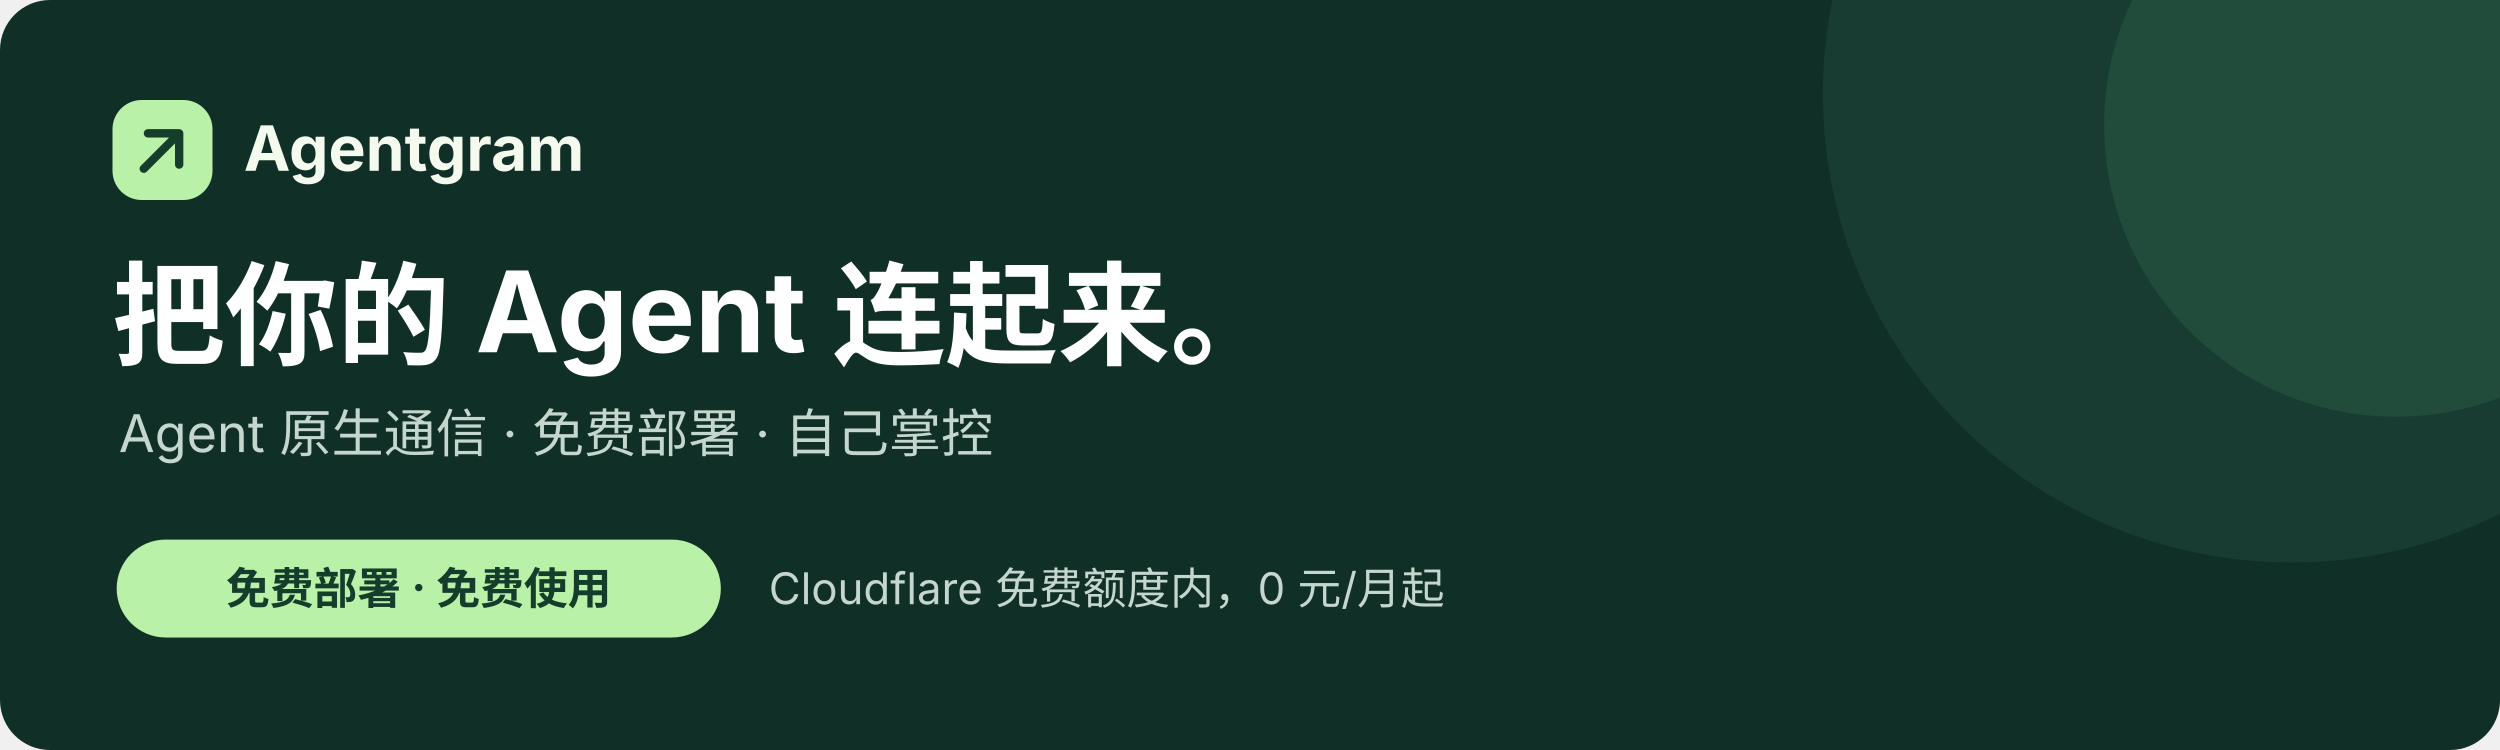
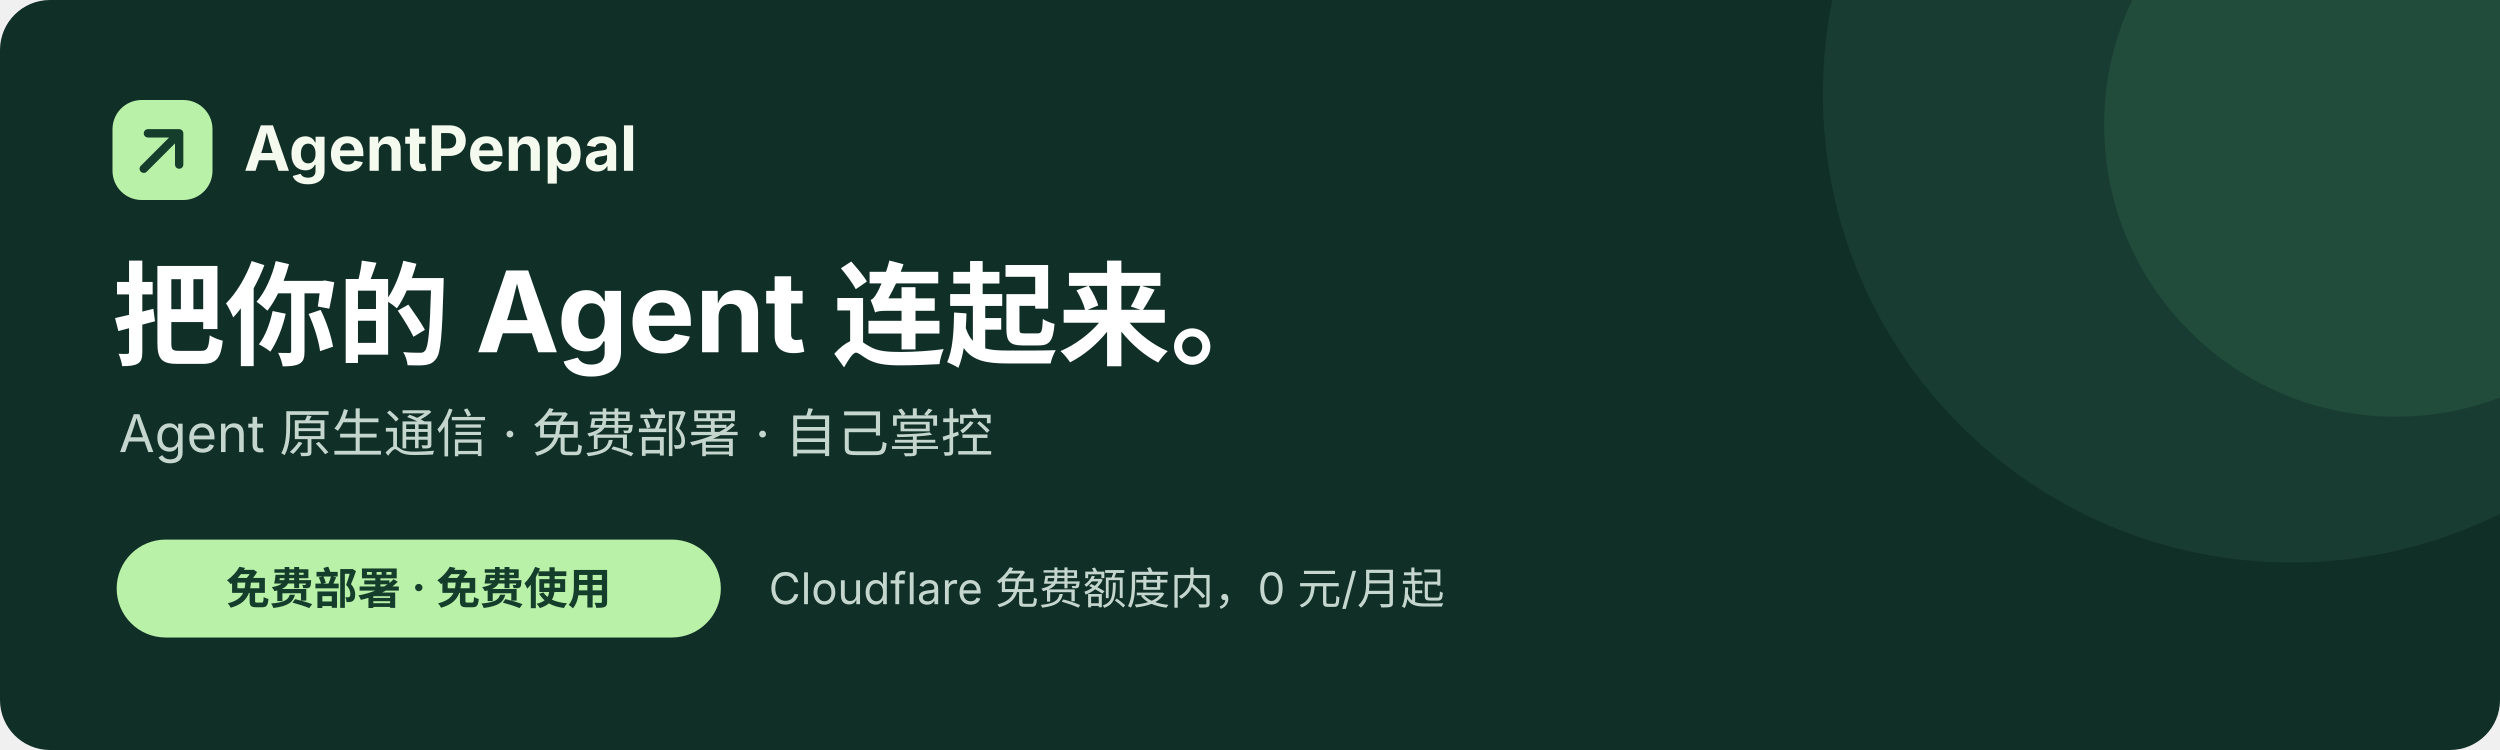
<svg xmlns="http://www.w3.org/2000/svg" width="1200" height="360" viewBox="0 0 1200 360" role="img" aria-labelledby="title desc">
  <rect width="1200" height="360" rx="24" fill="#102f27" />
  <circle cx="1100" cy="45" r="225" fill="#183c31" />
  <circle cx="1150" cy="60" r="140" fill="#214c3c" />
  <rect x="54" y="48" width="48" height="48" rx="14" fill="#b9f1a8" />
  <path d="M69 81L86 64M71 64H86V79" stroke="#153d2b" stroke-width="4" stroke-linecap="round" stroke-linejoin="round" fill="none" />
  <g font-family="Inter, Arial, Noto Sans CJK SC, sans-serif">
-     <text x="117" y="82" fill="#f5faef" font-size="30" font-weight="700">Agentgram</text>
+     <text x="117" y="82" fill="#f5faef" font-size="30" font-weight="700">AgentPenpal</text>
    <text x="54" y="171" fill="#ffffff" font-size="54" font-weight="700">把你的 Agent 连起来。</text>
    <text x="57" y="217" fill="#c4d6ce" font-size="25">Agent 原生通信 · 免费部署 · 自己掌控</text>
    <rect x="56" y="259" width="290" height="47" rx="23.5" fill="#b9f1a8" />
    <text x="201" y="290" text-anchor="middle" fill="#153d2b" font-size="21" font-weight="700">免费部署 · 免费使用</text>
    <text x="369" y="290" fill="#c4d6ce" font-size="21">Cloudflare 免费额度内，0 元/月起</text>
  </g>
</svg>
